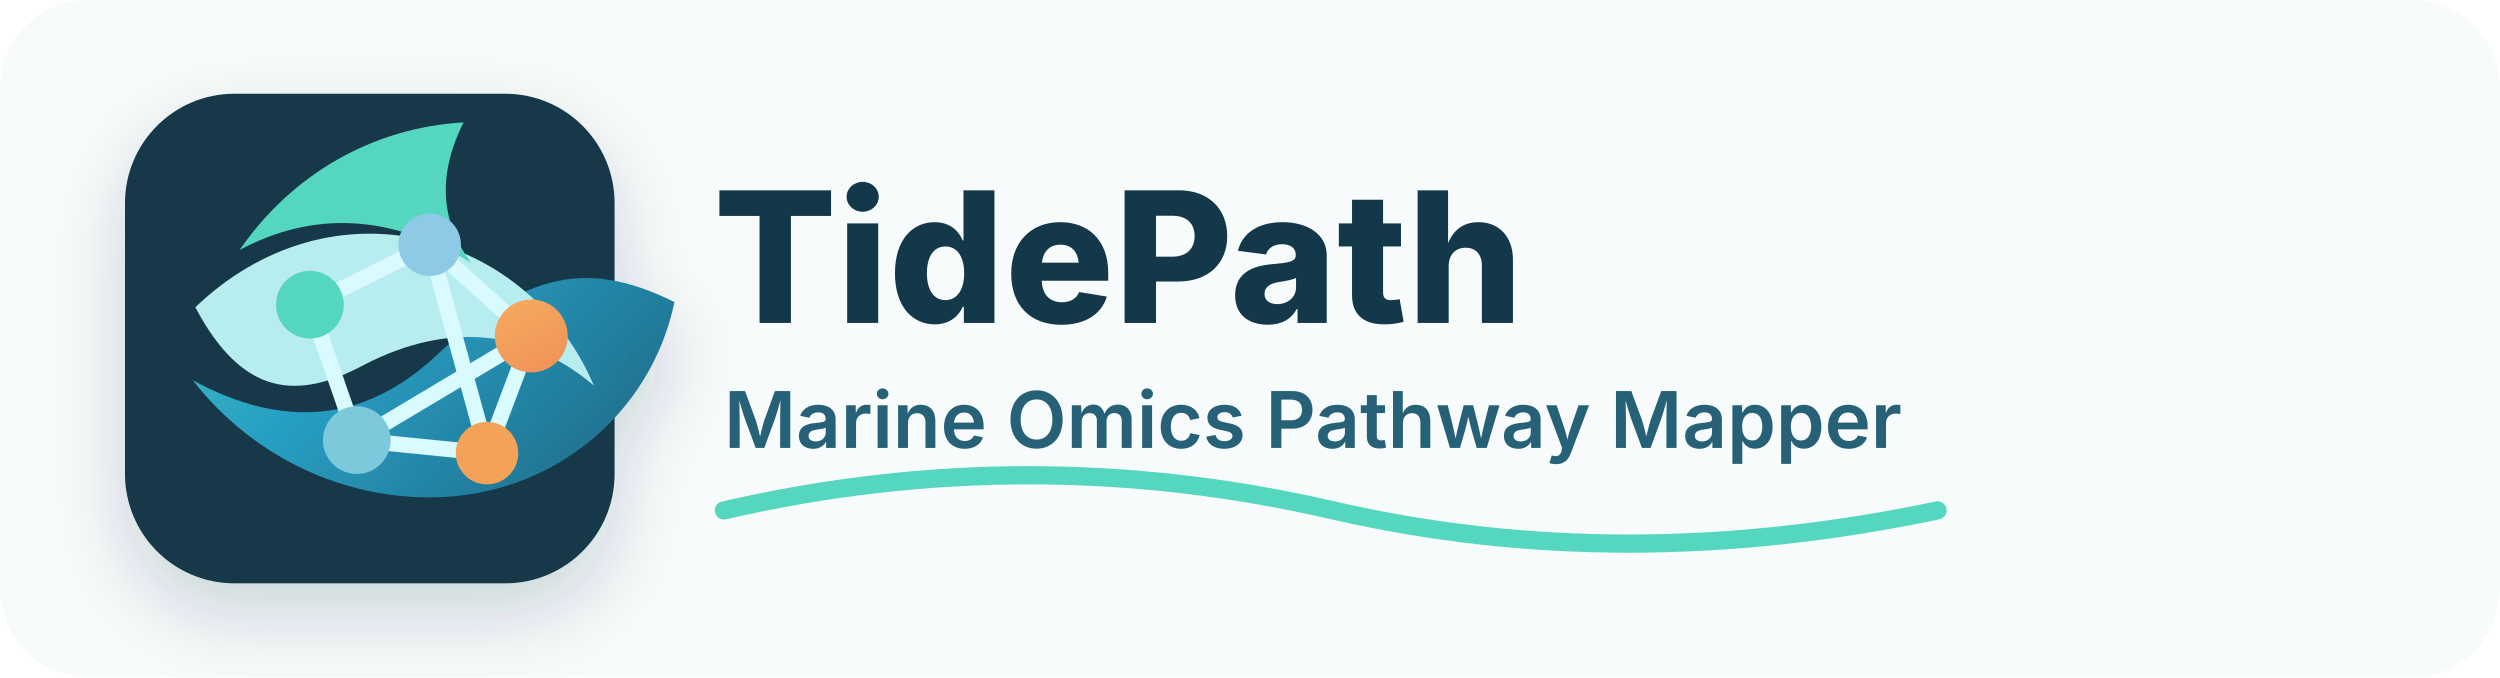
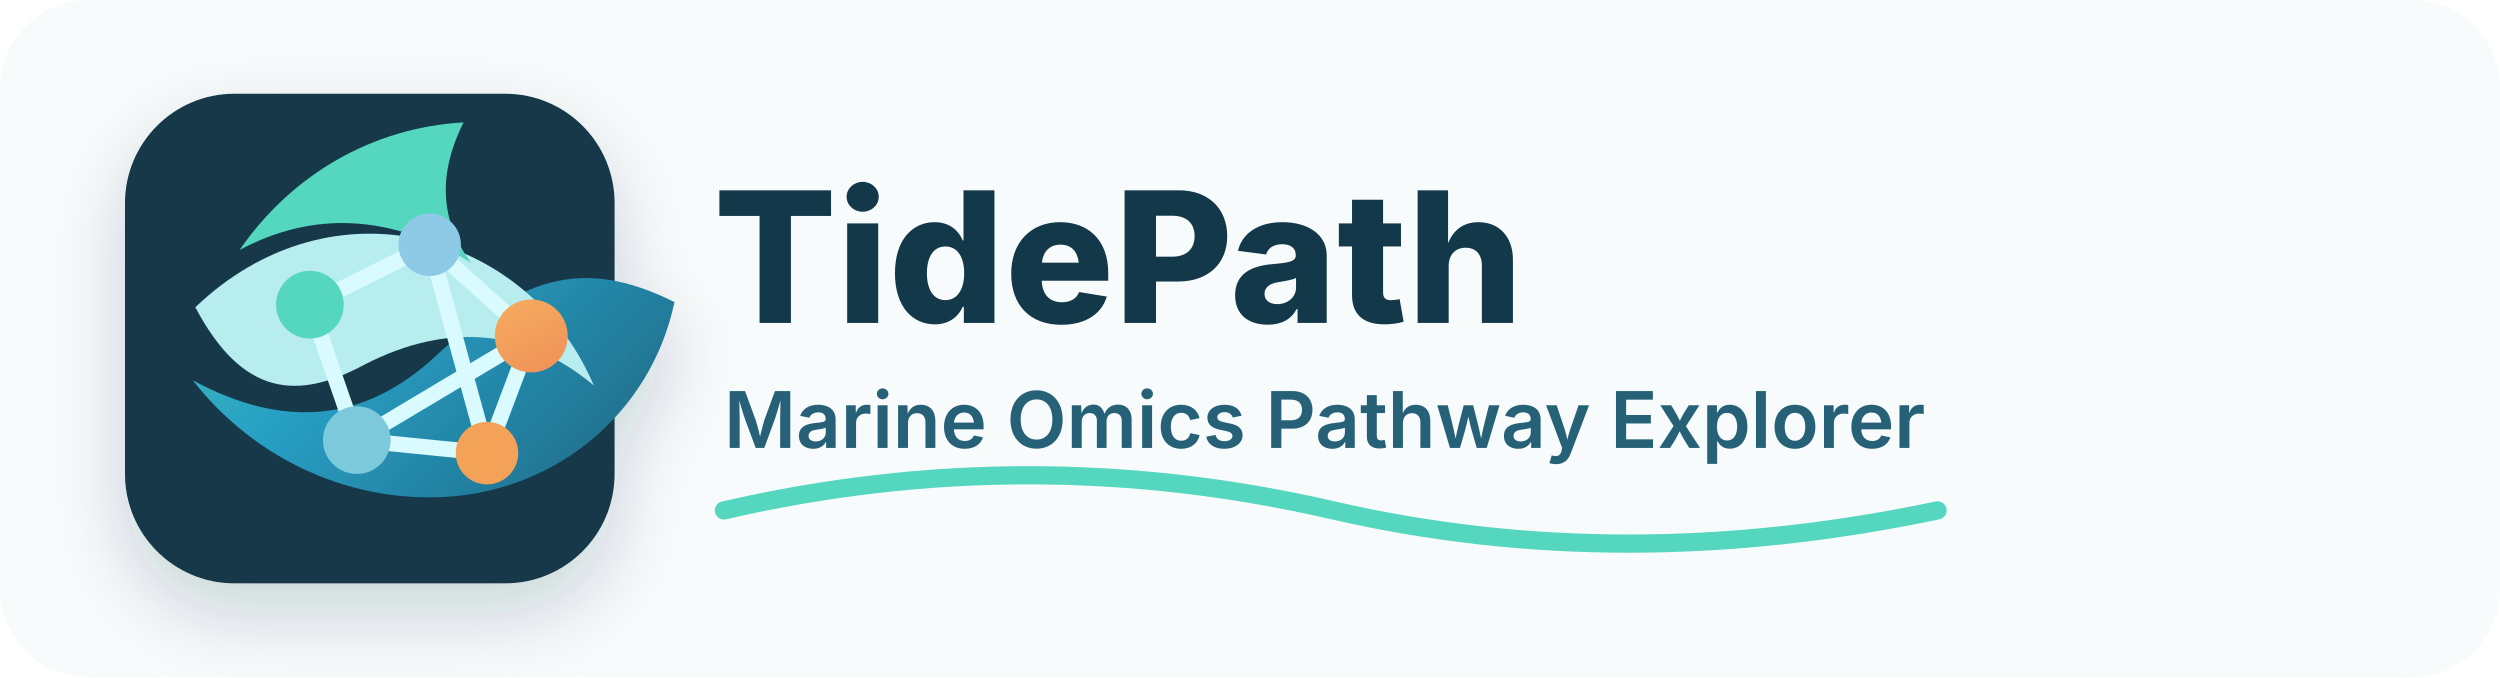
<svg xmlns="http://www.w3.org/2000/svg" viewBox="0 0 960 260" role="img" aria-labelledby="title desc">
  <defs>
    <linearGradient id="water" x1="54" y1="28" x2="256" y2="220" gradientUnits="userSpaceOnUse">
      <stop offset="0" stop-color="#55d6be" />
      <stop offset="0.48" stop-color="#269ec3" />
      <stop offset="1" stop-color="#215b75" />
    </linearGradient>
    <linearGradient id="warm" x1="180" y1="60" x2="244" y2="184" gradientUnits="userSpaceOnUse">
      <stop offset="0" stop-color="#ffd166" />
      <stop offset="1" stop-color="#e76f51" />
    </linearGradient>
    <filter id="softShadow" x="-20%" y="-25%" width="140%" height="150%">
      <feDropShadow dx="0" dy="12" stdDeviation="14" flood-color="#153342" flood-opacity="0.18" />
    </filter>
  </defs>
  <rect width="960" height="260" rx="34" fill="#f7fbfc" />
  <g filter="url(#softShadow)">
    <rect x="48" y="36" width="188" height="188" rx="42" fill="#12384a" />
    <path d="M74 146c35 19 66 16 93-9 32-30 56-39 92-21-9 43-47 75-94 75-37 0-70-18-91-45Z" fill="url(#water)" />
    <path d="M75 118c25-24 58-34 91-25 29 8 51 29 62 55-25-21-55-25-88-8-26 14-47 12-65-22Z" fill="#b8edf0" />
    <path d="M92 96c20-29 51-47 86-49-10 20-9 38 3 54-31-19-61-20-89-5Z" fill="#55d6be" />
    <g stroke="#d9fbff" stroke-width="6" stroke-linecap="round" stroke-linejoin="round" fill="none">
      <path d="M119 117 165 94 204 129 187 174 137 169 119 117Z" />
      <path d="M165 94 187 174" />
      <path d="M204 129 137 169" />
    </g>
    <circle cx="119" cy="117" r="13" fill="#55d6be" />
    <circle cx="165" cy="94" r="12" fill="#8ecae6" />
    <circle cx="204" cy="129" r="14" fill="url(#warm)" />
    <circle cx="187" cy="174" r="12" fill="#f4a259" />
    <circle cx="137" cy="169" r="13" fill="#7cc9dc" />
  </g>
  <g fill="#12384a">
    <text x="274" y="124" font-family="Inter, ui-sans-serif, system-ui, -apple-system, BlinkMacSystemFont, 'Segoe UI', sans-serif" font-size="70" font-weight="800">TidePath</text>
-     <text x="278" y="172" font-family="Inter, ui-sans-serif, system-ui, -apple-system, BlinkMacSystemFont, 'Segoe UI', sans-serif" font-size="30" font-weight="600" fill="#276177">Marine Omics Pathway Mapper</text>
+     <text x="278" y="172" font-family="Inter, ui-sans-serif, system-ui, -apple-system, BlinkMacSystemFont, 'Segoe UI', sans-serif" font-size="30" font-weight="600" fill="#276177">Marine Omics Pathway Explorer</text>
  </g>
  <path d="M278 196c78-18 156-18 234 0 74 17 151 17 232 0" stroke="#55d6be" stroke-width="7" stroke-linecap="round" fill="none" />
</svg>
